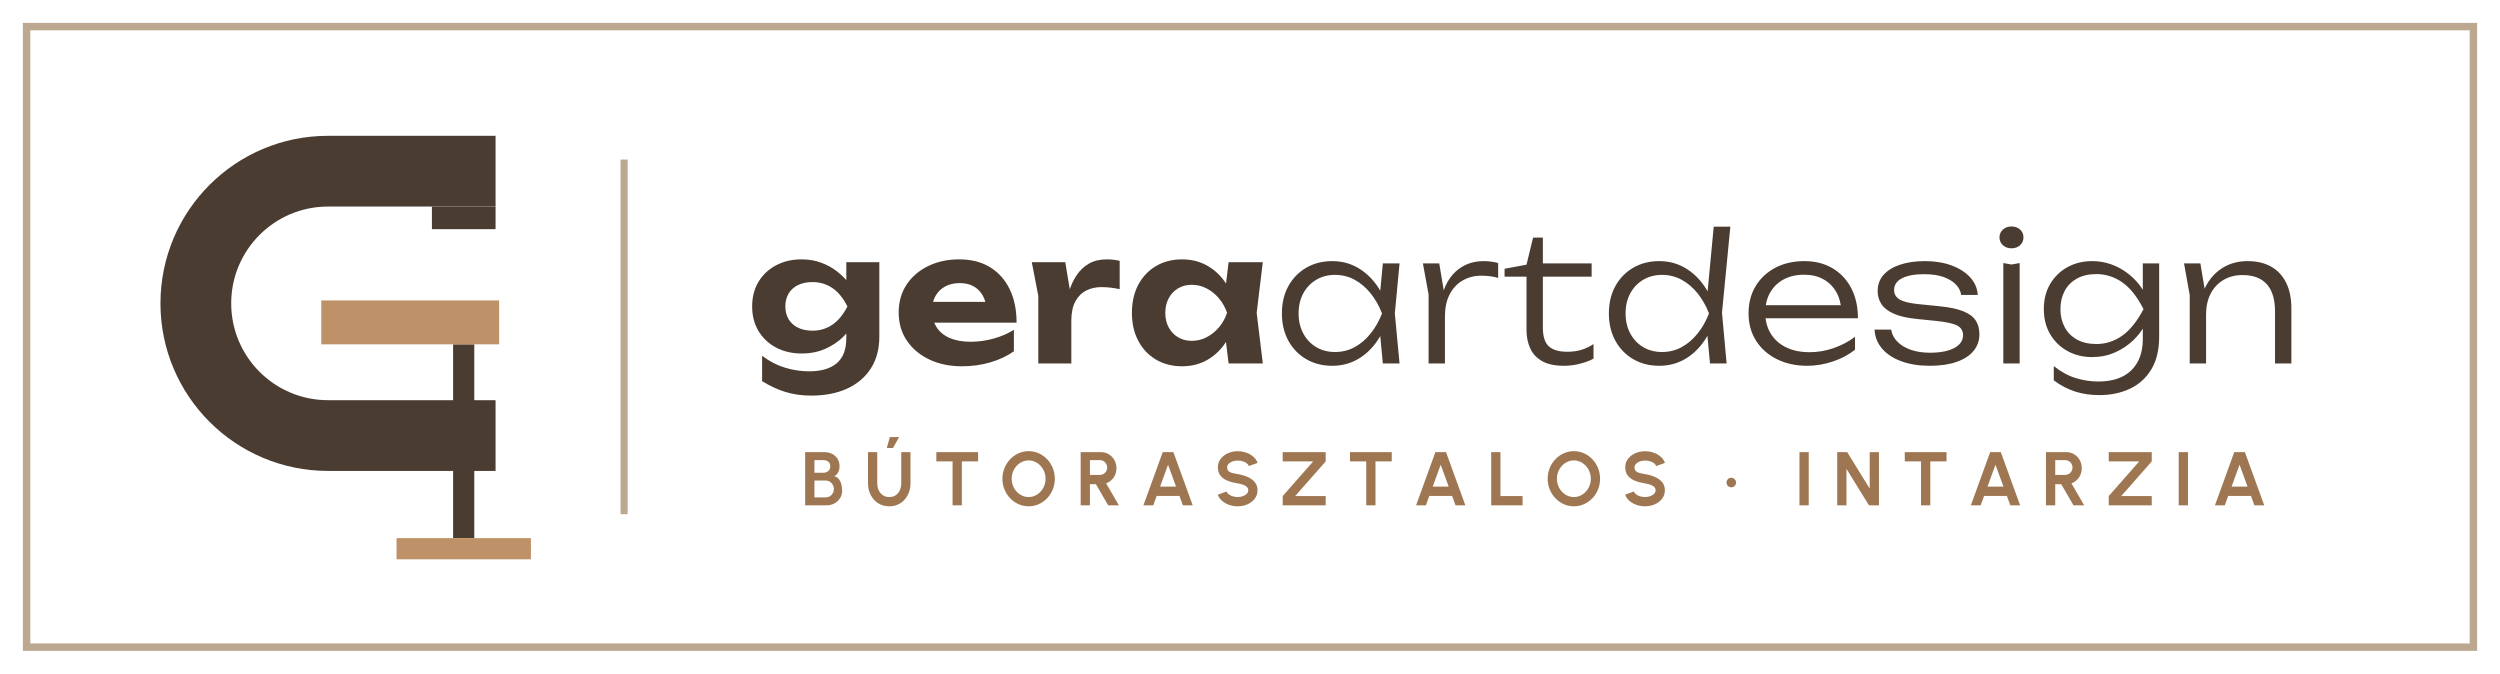
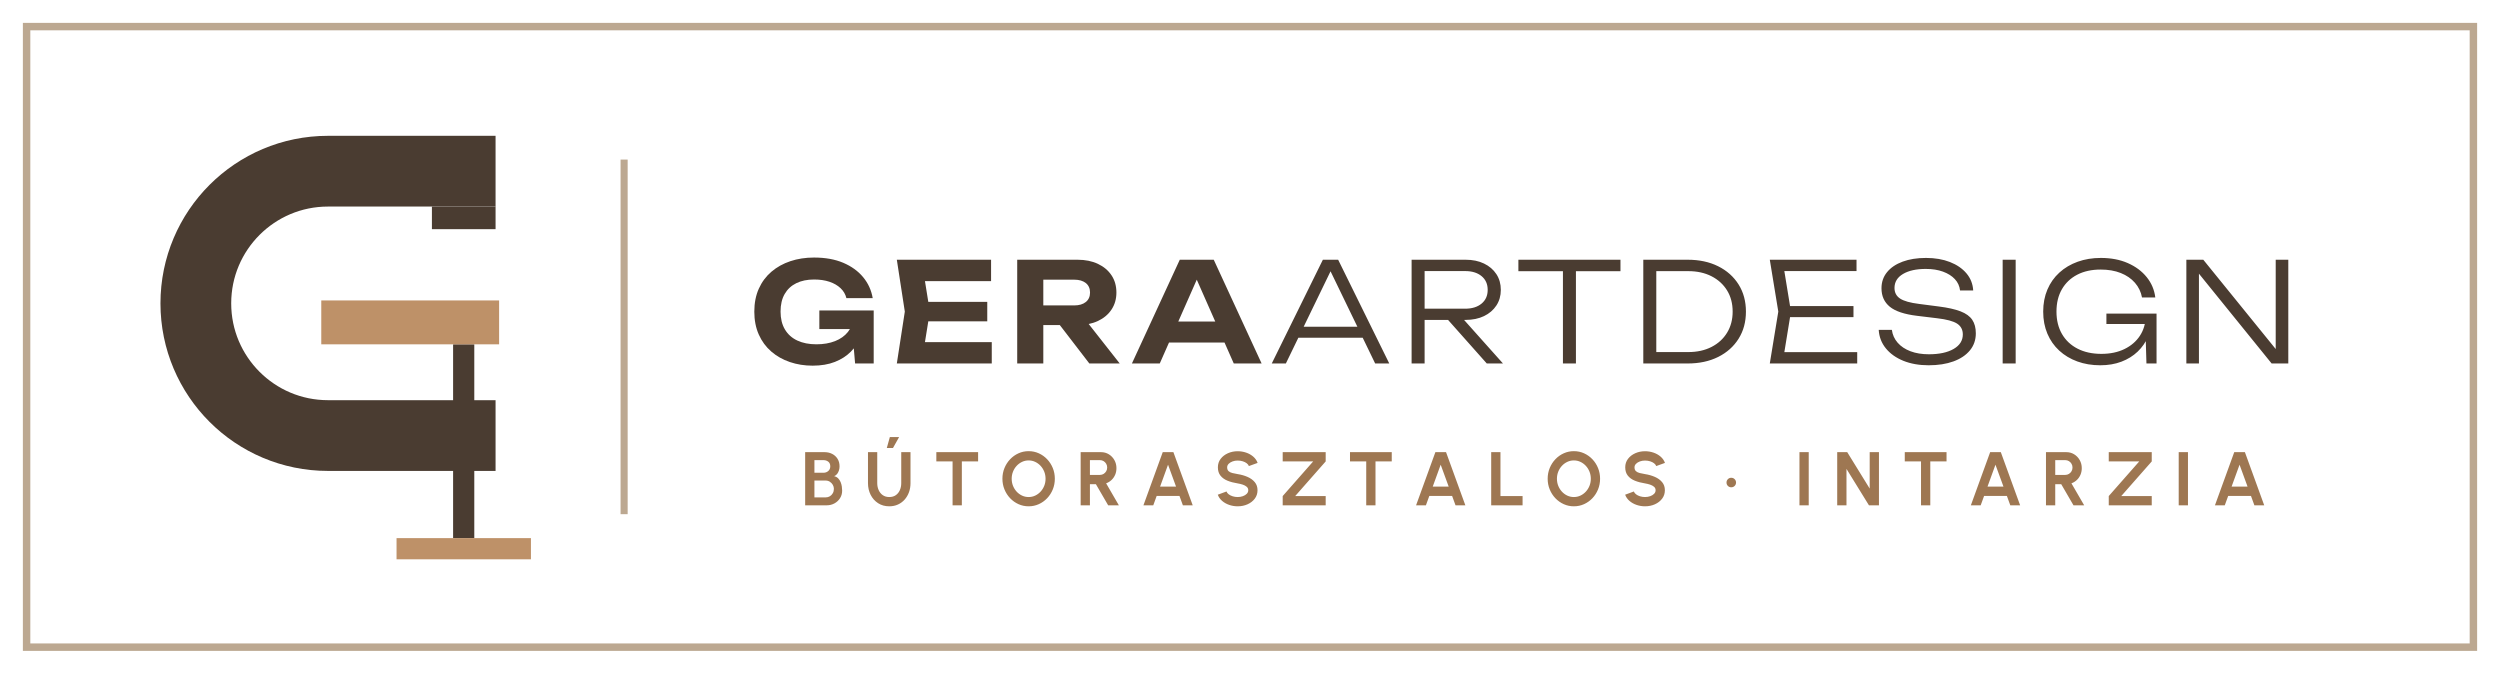
<svg xmlns="http://www.w3.org/2000/svg" viewBox="0 0 282 76" width="282" height="76">
  <rect x="3" y="3" width="276" height="70" fill="none" stroke="#BCA891" stroke-width="0.84" />
  <path d="M55.9 19.31H37A14.91 14.91 0 0 0 37 49.13H55.9" fill="none" stroke="#4A3C31" stroke-width="7.98" />
  <rect x="48.72" y="23.3" width="7.18" height="2.55" fill="#4A3C31" />
  <rect x="51.11" y="38.84" width="2.39" height="21.86" fill="#4A3C31" />
  <rect x="36.24" y="33.89" width="20.06" height="4.95" fill="#BE9168" />
  <rect x="44.73" y="60.7" width="15.16" height="2.39" fill="#BE9168" />
  <rect x="70" y="18" width=".8" height="40" fill="#BCA891" />
-   <path d="M95.463 38.142V36.182L95.59 35.731V33.077L95.463 32.667V29.573H99.188V37.955Q99.188 40.086 98.22 41.577Q97.253 43.069 95.532 43.846Q93.811 44.624 91.51 44.624Q89.932 44.624 88.6 44.214Q87.267 43.804 85.965 42.992V40.132Q87.197 41.067 88.55 41.476Q89.902 41.885 91.278 41.885Q93.31 41.885 94.387 40.97Q95.463 40.055 95.463 38.142ZM90.417 39.874Q88.817 39.874 87.556 39.212Q86.295 38.549 85.569 37.356Q84.843 36.162 84.843 34.565Q84.843 32.96 85.569 31.771Q86.295 30.581 87.556 29.919Q88.817 29.256 90.417 29.256Q91.615 29.256 92.617 29.626Q93.618 29.996 94.401 30.601Q95.183 31.206 95.721 31.917Q96.259 32.629 96.542 33.338Q96.824 34.047 96.824 34.603Q96.824 35.349 96.386 36.259Q95.947 37.168 95.118 37.99Q94.288 38.812 93.101 39.343Q91.914 39.874 90.417 39.874ZM91.66 37.301Q92.894 37.301 93.884 36.632Q94.874 35.964 95.59 34.565Q94.865 33.136 93.875 32.478Q92.885 31.819 91.66 31.819Q90.705 31.819 90.014 32.156Q89.323 32.494 88.955 33.113Q88.587 33.732 88.587 34.565Q88.587 35.378 88.951 35.998Q89.314 36.617 90.005 36.959Q90.696 37.301 91.66 37.301ZM108.505 41.317Q106.448 41.317 104.837 40.556Q103.226 39.795 102.299 38.43Q101.371 37.064 101.371 35.253Q101.371 33.462 102.257 32.115Q103.144 30.769 104.694 30.013Q106.244 29.256 108.211 29.256Q110.224 29.256 111.666 30.135Q113.109 31.014 113.889 32.616Q114.669 34.219 114.669 36.394H104.372V34.048H112.617L111.287 34.88Q111.218 33.947 110.828 33.289Q110.438 32.632 109.795 32.282Q109.152 31.932 108.268 31.932Q107.306 31.932 106.607 32.317Q105.909 32.701 105.522 33.384Q105.136 34.067 105.136 34.975Q105.136 36.103 105.644 36.903Q106.152 37.703 107.128 38.127Q108.104 38.55 109.502 38.55Q110.778 38.55 112.06 38.198Q113.342 37.846 114.366 37.203V39.629Q113.215 40.431 111.713 40.874Q110.211 41.317 108.505 41.317ZM116.385 29.573H120.163L120.845 33.675V41.0H117.12V33.373ZM126.3 29.421V32.617Q125.751 32.497 125.221 32.441Q124.69 32.385 124.247 32.385Q123.298 32.385 122.527 32.772Q121.755 33.158 121.3 33.998Q120.845 34.837 120.845 36.184L120.108 35.271Q120.242 34.05 120.564 32.962Q120.886 31.873 121.446 31.042Q122.005 30.21 122.84 29.733Q123.675 29.256 124.845 29.256Q125.201 29.256 125.577 29.297Q125.952 29.338 126.3 29.421ZM138.586 41.0 138.082 36.854 138.63 35.291 138.082 33.749 138.586 29.573H142.445L141.753 35.282L142.445 41.0ZM139.505 35.291Q139.205 37.102 138.364 38.459Q137.523 39.815 136.239 40.566Q134.955 41.317 133.344 41.317Q131.671 41.317 130.393 40.561Q129.115 39.804 128.397 38.443Q127.68 37.082 127.68 35.291Q127.68 33.48 128.397 32.124Q129.115 30.769 130.393 30.013Q131.671 29.256 133.344 29.256Q134.955 29.256 136.239 30.003Q137.523 30.749 138.374 32.1Q139.226 33.451 139.505 35.291ZM131.445 35.291Q131.445 36.217 131.826 36.927Q132.207 37.636 132.88 38.042Q133.553 38.447 134.426 38.447Q135.319 38.447 136.105 38.042Q136.892 37.636 137.496 36.927Q138.099 36.217 138.412 35.291Q138.099 34.365 137.496 33.651Q136.892 32.937 136.105 32.531Q135.319 32.126 134.426 32.126Q133.553 32.126 132.88 32.531Q132.207 32.937 131.826 33.651Q131.445 34.365 131.445 35.291Z" fill="#4A3C31" />
-   <path d="M155.984 41.0 155.583 36.74 156.084 35.357 155.583 33.984 155.984 29.714H157.868L157.337 35.357L157.868 41.0ZM156.695 35.357Q156.264 37.121 155.352 38.454Q154.44 39.787 153.147 40.524Q151.854 41.261 150.281 41.261Q148.627 41.261 147.344 40.514Q146.061 39.767 145.329 38.434Q144.598 37.101 144.598 35.357Q144.598 33.593 145.329 32.27Q146.061 30.947 147.344 30.2Q148.627 29.454 150.281 29.454Q151.854 29.454 153.147 30.195Q154.44 30.937 155.357 32.26Q156.274 33.583 156.695 35.357ZM146.482 35.357Q146.482 36.64 147.013 37.622Q147.544 38.605 148.472 39.156Q149.399 39.707 150.591 39.707Q151.794 39.707 152.806 39.156Q153.819 38.605 154.605 37.622Q155.392 36.64 155.893 35.357Q155.392 34.064 154.605 33.087Q153.819 32.11 152.806 31.559Q151.794 31.007 150.591 31.007Q149.399 31.007 148.472 31.559Q147.544 32.11 147.013 33.087Q146.482 34.064 146.482 35.357ZM160.504 29.714H162.348L162.99 33.573V41.0H161.145V33.222ZM168.993 29.674V31.348Q168.612 31.228 168.101 31.163Q167.59 31.097 167.119 31.097Q165.916 31.097 164.979 31.644Q164.042 32.19 163.516 33.217Q162.99 34.245 162.99 35.658L162.468 34.936Q162.508 33.754 162.854 32.751Q163.2 31.749 163.831 31.012Q164.463 30.276 165.35 29.865Q166.237 29.454 167.359 29.454Q167.79 29.454 168.241 29.514Q168.692 29.574 168.993 29.674ZM169.715 31.208V30.316L172.19 29.855L172.932 26.798H174.035V29.714H179.537V31.208H174.035V36.931Q174.035 38.454 174.706 39.066Q175.378 39.677 176.791 39.677Q177.703 39.677 178.4 39.456Q179.096 39.236 179.748 38.815V40.449Q179.267 40.739 178.334 41.0Q177.402 41.261 176.41 41.261Q174.877 41.261 173.949 40.734Q173.022 40.208 172.606 39.291Q172.19 38.374 172.19 37.221V31.208ZM192.887 41.0 192.487 36.69 193.018 35.367 192.517 33.944 193.308 25.565H195.183L194.241 35.277L194.762 41.0ZM193.579 35.357Q193.148 37.121 192.236 38.454Q191.324 39.787 190.031 40.524Q188.738 41.261 187.164 41.261Q185.511 41.261 184.228 40.514Q182.945 39.767 182.213 38.434Q181.482 37.101 181.482 35.357Q181.482 33.593 182.213 32.27Q182.945 30.947 184.228 30.2Q185.511 29.454 187.164 29.454Q188.738 29.454 190.031 30.195Q191.324 30.937 192.241 32.26Q193.158 33.583 193.579 35.357ZM183.366 35.357Q183.366 36.64 183.897 37.622Q184.428 38.605 185.355 39.156Q186.282 39.707 187.475 39.707Q188.678 39.707 189.69 39.156Q190.703 38.605 191.489 37.622Q192.276 36.64 192.777 35.357Q192.276 34.064 191.489 33.087Q190.703 32.11 189.69 31.559Q188.678 31.007 187.475 31.007Q186.282 31.007 185.355 31.559Q184.428 32.11 183.897 33.087Q183.366 34.064 183.366 35.357ZM203.872 41.261Q201.928 41.261 200.43 40.514Q198.931 39.767 198.084 38.434Q197.237 37.101 197.237 35.347Q197.237 33.593 198.039 32.27Q198.841 30.947 200.259 30.2Q201.677 29.454 203.532 29.454Q205.356 29.454 206.714 30.261Q208.072 31.067 208.824 32.516Q209.575 33.964 209.575 35.898H198.631V34.425H208.794L207.711 35.097Q207.651 33.834 207.115 32.912Q206.579 31.99 205.656 31.488Q204.734 30.987 203.502 30.987Q202.179 30.987 201.196 31.518Q200.214 32.05 199.668 33.007Q199.122 33.964 199.122 35.267Q199.122 36.63 199.738 37.632Q200.354 38.635 201.477 39.181Q202.6 39.727 204.123 39.727Q205.516 39.727 206.849 39.261Q208.182 38.795 209.245 37.993V39.446Q208.202 40.288 206.754 40.774Q205.306 41.261 203.872 41.261ZM223.277 37.703Q223.277 38.775 222.62 39.577Q221.964 40.379 220.711 40.82Q219.458 41.261 217.684 41.261Q215.85 41.261 214.462 40.749Q213.073 40.238 212.292 39.316Q211.51 38.394 211.45 37.181H213.324Q213.444 37.953 214.026 38.544Q214.607 39.136 215.554 39.462Q216.501 39.787 217.694 39.787Q219.448 39.787 220.44 39.256Q221.432 38.725 221.432 37.793Q221.432 37.081 220.786 36.73Q220.139 36.379 218.395 36.199L216.221 35.979Q214.597 35.818 213.625 35.387Q212.652 34.956 212.226 34.305Q211.8 33.653 211.8 32.841Q211.8 31.749 212.472 30.997Q213.144 30.246 214.346 29.85Q215.549 29.454 217.133 29.454Q218.816 29.454 220.134 29.94Q221.452 30.426 222.234 31.283Q223.016 32.14 223.096 33.272H221.222Q221.132 32.631 220.631 32.1Q220.129 31.569 219.237 31.248Q218.345 30.927 217.042 30.927Q215.429 30.927 214.542 31.388Q213.655 31.849 213.655 32.731Q213.655 33.373 214.236 33.754Q214.817 34.134 216.301 34.295L218.786 34.545Q220.49 34.716 221.472 35.117Q222.455 35.518 222.866 36.159Q223.277 36.8 223.277 37.703ZM225.973 29.674 226.895 29.835 227.817 29.674V41.0H225.973ZM226.892 28.01Q226.313 28.01 225.928 27.66Q225.542 27.309 225.542 26.778Q225.542 26.246 225.928 25.896Q226.313 25.545 226.892 25.545Q227.486 25.545 227.867 25.896Q228.248 26.246 228.248 26.778Q228.248 27.309 227.867 27.66Q227.486 28.01 226.892 28.01ZM241.708 38.264V36.229L241.799 35.928V34.064L241.708 33.663V29.714H243.553V37.993Q243.553 40.208 242.666 41.672Q241.779 43.135 240.25 43.851Q238.722 44.568 236.787 44.568Q235.314 44.568 234.061 44.162Q232.808 43.756 231.666 42.904V41.291Q232.878 42.263 234.151 42.649Q235.424 43.035 236.677 43.035Q239.133 43.035 240.421 41.762Q241.708 40.489 241.708 38.264ZM235.985 40.278Q234.452 40.278 233.219 39.602Q231.986 38.925 231.265 37.708Q230.543 36.49 230.543 34.866Q230.543 33.232 231.265 32.02Q231.986 30.807 233.219 30.13Q234.452 29.454 235.985 29.454Q237.118 29.454 238.105 29.805Q239.092 30.155 239.889 30.742Q240.686 31.328 241.252 32.045Q241.819 32.761 242.129 33.498Q242.44 34.235 242.44 34.876Q242.44 35.688 241.964 36.625Q241.488 37.562 240.621 38.394Q239.754 39.226 238.576 39.752Q237.399 40.278 235.985 40.278ZM236.477 38.805Q238.04 38.805 239.368 37.878Q240.696 36.951 241.789 34.866Q240.706 32.751 239.373 31.834Q238.04 30.917 236.477 30.917Q235.174 30.917 234.267 31.428Q233.359 31.939 232.888 32.826Q232.417 33.713 232.417 34.866Q232.417 35.999 232.888 36.891Q233.359 37.783 234.267 38.294Q235.174 38.805 236.477 38.805ZM246.359 29.714H248.203L248.845 33.553V41.0H247V33.282ZM253.515 29.454Q255.099 29.454 256.201 30.085Q257.304 30.717 257.885 31.909Q258.467 33.102 258.467 34.796V41.0H256.622V35.117Q256.622 33.092 255.695 32.06Q254.768 31.027 252.974 31.027Q251.731 31.027 250.799 31.584Q249.867 32.14 249.356 33.137Q248.845 34.134 248.845 35.457L248.103 34.936Q248.243 33.242 248.965 32.02Q249.687 30.797 250.859 30.125Q252.032 29.454 253.515 29.454Z" fill="#4A3C31" />
+   <path d="M97.532 35.928Q97.495 36.992 97.107 37.951Q96.719 38.911 95.987 39.655Q95.256 40.399 94.177 40.823Q93.097 41.247 91.668 41.247Q90.293 41.247 89.097 40.839Q87.901 40.432 86.998 39.651Q86.095 38.87 85.591 37.736Q85.086 36.602 85.086 35.149Q85.086 33.696 85.595 32.562Q86.104 31.428 87.021 30.647Q87.939 29.866 89.161 29.459Q90.384 29.051 91.826 29.051Q93.726 29.051 95.118 29.643Q96.51 30.236 97.361 31.264Q98.213 32.292 98.442 33.631H95.474Q95.316 32.979 94.817 32.508Q94.317 32.036 93.561 31.782Q92.805 31.528 91.832 31.528Q90.669 31.528 89.821 31.944Q88.973 32.36 88.51 33.164Q88.047 33.969 88.047 35.149Q88.047 36.336 88.54 37.163Q89.032 37.99 89.94 38.414Q90.849 38.837 92.086 38.837Q93.284 38.837 94.194 38.478Q95.105 38.119 95.645 37.446Q96.185 36.772 96.26 35.833ZM92.422 37.119V35.018H98.553V41.0H96.455L96.051 36.316L96.633 37.119ZM111.363 34.052V36.246H102.899V34.052ZM104.888 35.149 104.111 39.983 102.882 38.589H111.871V41.0H101.162L102.063 35.149L101.162 29.298H111.793V31.709H102.882L104.111 30.315ZM116.78 34.452H121.167Q122 34.452 122.478 34.068Q122.956 33.685 122.956 33Q122.956 32.306 122.478 31.927Q122 31.547 121.167 31.547H116.364L117.685 30.098V41.0H114.741V29.298H121.551Q122.86 29.298 123.845 29.764Q124.83 30.229 125.38 31.056Q125.931 31.882 125.931 33Q125.931 34.086 125.38 34.916Q124.83 35.746 123.845 36.208Q122.86 36.67 121.551 36.67H116.78ZM118.668 35.523H121.999L126.305 41.0H122.878ZM130.891 38.639V36.265H138.976V38.639ZM136.911 29.298 142.31 41.0H139.169L134.545 30.527H135.446L130.821 41.0H127.68L133.079 29.298Z" fill="#4A3C31" />
+   <path d="M145.904 38.098V36.857H154.143V38.098ZM150.944 29.298 156.709 41.0H155.118L149.696 29.797H150.476L145.046 41.0H143.455L149.22 29.298ZM160.251 34.821H165.267Q166.43 34.821 167.12 34.248Q167.811 33.674 167.811 32.699Q167.811 31.716 167.12 31.147Q166.43 30.577 165.267 30.577H160.04L160.696 29.805V41.0H159.229V29.298H165.322Q166.508 29.298 167.397 29.727Q168.287 30.156 168.79 30.921Q169.293 31.685 169.293 32.699Q169.293 33.698 168.79 34.462Q168.287 35.227 167.397 35.656Q166.508 36.085 165.322 36.085H160.251ZM162.841 35.523H164.643L169.535 41.0H167.709ZM176.299 30.008H177.765V41.0H176.299ZM171.274 29.298H182.789V30.593H171.274ZM190.372 29.298Q192.33 29.298 193.809 30.035Q195.287 30.772 196.114 32.091Q196.941 33.409 196.941 35.149Q196.941 36.889 196.114 38.207Q195.287 39.526 193.809 40.263Q192.33 41.0 190.372 41.0H185.364V29.298ZM186.83 40.61 185.902 39.713H190.443Q191.933 39.713 193.06 39.135Q194.187 38.558 194.815 37.528Q195.443 36.499 195.443 35.149Q195.443 33.784 194.815 32.762Q194.187 31.74 193.06 31.162Q191.933 30.585 190.443 30.585H185.902L186.83 29.688ZM209.072 34.525V35.773H201.091V34.525ZM202.02 35.149 201.123 40.649 200.35 39.721H209.494V41.0H199.633L200.592 35.149L199.633 29.298H209.416V30.577H200.35L201.123 29.657ZM211.92 37.209H213.402Q213.511 38.035 214.057 38.66Q214.604 39.284 215.505 39.623Q216.406 39.962 217.576 39.962Q219.331 39.962 220.369 39.362Q221.406 38.761 221.406 37.723Q221.406 36.928 220.763 36.506Q220.119 36.085 218.504 35.898L216.25 35.625Q214.104 35.367 213.168 34.599Q212.232 33.83 212.232 32.52Q212.232 31.467 212.86 30.698Q213.488 29.93 214.619 29.512Q215.75 29.095 217.256 29.095Q218.777 29.095 219.951 29.555Q221.126 30.016 221.82 30.839Q222.514 31.662 222.577 32.762H221.094Q221.009 32.021 220.505 31.482Q220.002 30.944 219.167 30.64Q218.333 30.335 217.225 30.335Q215.618 30.335 214.658 30.905Q213.699 31.474 213.699 32.481Q213.699 33.261 214.33 33.678Q214.962 34.096 216.476 34.283L218.699 34.572Q220.236 34.767 221.153 35.122Q222.07 35.477 222.471 36.077Q222.873 36.678 222.873 37.599Q222.873 38.706 222.21 39.518Q221.547 40.329 220.349 40.766Q219.152 41.203 217.552 41.203Q215.945 41.203 214.701 40.7Q213.457 40.196 212.723 39.295Q211.99 38.394 211.92 37.209ZM225.9 29.298H227.367V41.0H225.9ZM242.72 35.898Q242.712 37.013 242.299 37.977Q241.885 38.94 241.124 39.666Q240.364 40.391 239.299 40.797Q238.234 41.203 236.908 41.203Q235.504 41.203 234.326 40.774Q233.148 40.345 232.282 39.549Q231.416 38.753 230.944 37.638Q230.472 36.522 230.472 35.149Q230.472 33.776 230.948 32.66Q231.423 31.545 232.297 30.749Q233.171 29.953 234.361 29.524Q235.55 29.095 236.978 29.095Q238.694 29.095 240.017 29.676Q241.339 30.257 242.15 31.264Q242.962 32.27 243.118 33.557H241.62Q241.44 32.606 240.82 31.896Q240.2 31.186 239.221 30.796Q238.242 30.406 236.947 30.406Q235.433 30.406 234.318 30.983Q233.202 31.56 232.586 32.621Q231.97 33.682 231.97 35.149Q231.97 36.608 232.594 37.68Q233.218 38.753 234.357 39.334Q235.496 39.916 237.033 39.916Q238.53 39.916 239.646 39.37Q240.762 38.823 241.386 37.868Q242.01 36.912 242.033 35.679ZM237.602 36.545V35.375H243.258V41.0H242.119L241.971 36.038L242.384 36.545ZM257.426 40.267 256.7 40.313V29.298H258.12V41.0H256.24L247.323 29.984L248.04 29.938V41.0H246.621V29.298H248.532Z" fill="#4A3C31" />
  <path d="M90.822 57.0V51.003H93.007Q93.48 51.003 93.865 51.197Q94.249 51.392 94.475 51.753Q94.701 52.114 94.701 52.61Q94.701 52.828 94.636 53.05Q94.57 53.272 94.437 53.45Q94.304 53.627 94.094 53.712Q94.374 53.781 94.55 53.963Q94.726 54.144 94.824 54.385Q94.921 54.625 94.958 54.876Q94.995 55.128 94.995 55.344Q94.995 55.816 94.759 56.19Q94.524 56.565 94.127 56.782Q93.731 57.0 93.251 57.0ZM91.867 56.105H93.145Q93.399 56.105 93.607 55.98Q93.814 55.855 93.939 55.636Q94.063 55.418 94.063 55.14Q94.063 54.901 93.939 54.687Q93.814 54.473 93.607 54.34Q93.399 54.207 93.145 54.207H91.867ZM91.867 53.327H92.889Q93.204 53.327 93.43 53.129Q93.655 52.931 93.655 52.603Q93.655 52.256 93.43 52.079Q93.204 51.903 92.889 51.903H91.867ZM100.309 57.111Q99.589 57.111 99.049 56.76Q98.508 56.409 98.208 55.816Q97.908 55.222 97.908 54.498V51.003H98.953V54.498Q98.953 54.927 99.113 55.284Q99.272 55.64 99.576 55.853Q99.879 56.066 100.309 56.066Q100.747 56.066 101.048 55.854Q101.349 55.642 101.504 55.285Q101.66 54.928 101.66 54.498V51.003H102.705V54.498Q102.705 55.042 102.535 55.516Q102.364 55.989 102.047 56.349Q101.729 56.709 101.289 56.91Q100.849 57.111 100.309 57.111ZM100.033 50.531 100.375 49.298H101.421L100.73 50.531ZM110.33 51.003V52.048H108.496V57.0H107.451V52.048H105.619V51.003ZM116.029 57.111Q115.42 57.111 114.885 56.869Q114.349 56.627 113.942 56.199Q113.535 55.771 113.304 55.207Q113.073 54.644 113.073 54.001Q113.073 53.359 113.304 52.795Q113.535 52.232 113.942 51.804Q114.349 51.375 114.885 51.133Q115.42 50.891 116.029 50.891Q116.641 50.891 117.177 51.133Q117.712 51.375 118.119 51.804Q118.526 52.232 118.755 52.795Q118.985 53.359 118.985 54.001Q118.985 54.644 118.755 55.207Q118.526 55.771 118.119 56.199Q117.712 56.627 117.177 56.869Q116.641 57.111 116.029 57.111ZM116.029 56.066Q116.424 56.066 116.769 55.903Q117.115 55.74 117.378 55.456Q117.642 55.171 117.791 54.798Q117.939 54.425 117.939 54.001Q117.939 53.576 117.79 53.202Q117.64 52.828 117.377 52.545Q117.113 52.261 116.768 52.099Q116.422 51.936 116.029 51.936Q115.633 51.936 115.288 52.099Q114.943 52.262 114.679 52.547Q114.415 52.831 114.267 53.204Q114.118 53.578 114.118 54.001Q114.118 54.428 114.267 54.801Q114.417 55.174 114.68 55.459Q114.944 55.743 115.29 55.905Q115.635 56.066 116.029 56.066ZM121.898 57.0V51.003H124.197Q124.685 51.003 125.079 51.246Q125.473 51.489 125.704 51.899Q125.935 52.309 125.935 52.808Q125.935 53.213 125.789 53.554Q125.642 53.896 125.379 54.144Q125.116 54.392 124.771 54.52L126.208 57.0H125.002L123.616 54.614H122.943V57.0ZM122.943 53.569H124.079Q124.301 53.569 124.485 53.457Q124.669 53.345 124.78 53.157Q124.89 52.968 124.89 52.736Q124.89 52.503 124.78 52.315Q124.669 52.126 124.485 52.015Q124.301 51.903 124.079 51.903H122.943ZM131.157 51.003H132.359L134.538 57.0H133.429L133.043 55.938H130.474L130.088 57.0H128.979ZM130.857 54.892H132.659L131.755 52.419ZM139.611 57.111Q139.115 57.111 138.657 56.954Q138.2 56.798 137.858 56.504Q137.515 56.21 137.367 55.802L138.348 55.439Q138.409 55.613 138.593 55.755Q138.777 55.897 139.042 55.981Q139.307 56.066 139.611 56.066Q139.922 56.066 140.194 55.969Q140.466 55.873 140.635 55.7Q140.803 55.528 140.803 55.297Q140.803 55.061 140.628 54.908Q140.452 54.755 140.178 54.665Q139.904 54.575 139.611 54.528Q138.974 54.43 138.468 54.225Q137.962 54.019 137.67 53.654Q137.377 53.288 137.377 52.714Q137.377 52.167 137.688 51.76Q137.999 51.352 138.509 51.125Q139.019 50.899 139.611 50.899Q140.103 50.899 140.561 51.054Q141.019 51.209 141.364 51.505Q141.709 51.8 141.859 52.216L140.874 52.572Q140.813 52.397 140.63 52.257Q140.446 52.116 140.181 52.034Q139.917 51.951 139.611 51.951Q139.307 51.947 139.036 52.046Q138.765 52.144 138.594 52.317Q138.423 52.489 138.423 52.714Q138.423 52.999 138.583 53.145Q138.743 53.292 139.012 53.358Q139.281 53.425 139.611 53.479Q140.213 53.572 140.723 53.795Q141.232 54.018 141.54 54.389Q141.848 54.76 141.848 55.297Q141.848 55.841 141.539 56.25Q141.229 56.658 140.721 56.885Q140.212 57.111 139.611 57.111ZM144.688 57.0V55.955L148.126 52.048H144.688V51.003H149.537V52.048L146.099 55.955H149.537V57.0ZM156.99 51.003V52.048H155.156V57.0H154.111V52.048H152.279V51.003ZM161.911 51.003H163.113L165.292 57.0H164.183L163.797 55.938H161.228L160.842 57.0H159.733ZM161.611 54.892H163.413L162.509 52.419ZM168.207 57.0V51.003H169.252V55.955H171.747V57.0ZM177.533 57.111Q176.924 57.111 176.389 56.869Q175.853 56.627 175.446 56.199Q175.039 55.771 174.808 55.207Q174.577 54.644 174.577 54.001Q174.577 53.359 174.808 52.795Q175.039 52.232 175.446 51.804Q175.853 51.375 176.389 51.133Q176.924 50.891 177.533 50.891Q178.145 50.891 178.681 51.133Q179.216 51.375 179.623 51.804Q180.03 52.232 180.259 52.795Q180.489 53.359 180.489 54.001Q180.489 54.644 180.259 55.207Q180.03 55.771 179.623 56.199Q179.216 56.627 178.681 56.869Q178.145 57.111 177.533 57.111ZM177.533 56.066Q177.928 56.066 178.273 55.903Q178.619 55.74 178.882 55.456Q179.146 55.171 179.295 54.798Q179.443 54.425 179.443 54.001Q179.443 53.576 179.294 53.202Q179.144 52.828 178.881 52.545Q178.617 52.261 178.272 52.099Q177.926 51.936 177.533 51.936Q177.137 51.936 176.792 52.099Q176.446 52.262 176.183 52.547Q175.919 52.831 175.771 53.204Q175.622 53.578 175.622 54.001Q175.622 54.428 175.771 54.801Q175.921 55.174 176.184 55.459Q176.448 55.743 176.793 55.905Q177.139 56.066 177.533 56.066ZM185.56 57.111Q185.064 57.111 184.607 56.954Q184.149 56.798 183.807 56.504Q183.464 56.21 183.316 55.802L184.298 55.439Q184.358 55.613 184.542 55.755Q184.726 55.897 184.991 55.981Q185.257 56.066 185.56 56.066Q185.871 56.066 186.144 55.969Q186.416 55.873 186.584 55.7Q186.752 55.528 186.752 55.297Q186.752 55.061 186.577 54.908Q186.401 54.755 186.127 54.665Q185.853 54.575 185.56 54.528Q184.923 54.43 184.417 54.225Q183.911 54.019 183.619 53.654Q183.326 53.288 183.326 52.714Q183.326 52.167 183.637 51.76Q183.948 51.352 184.458 51.125Q184.968 50.899 185.56 50.899Q186.052 50.899 186.511 51.054Q186.969 51.209 187.313 51.505Q187.658 51.8 187.808 52.216L186.823 52.572Q186.763 52.397 186.579 52.257Q186.395 52.116 186.13 52.034Q185.866 51.951 185.56 51.951Q185.257 51.947 184.985 52.046Q184.714 52.144 184.543 52.317Q184.372 52.489 184.372 52.714Q184.372 52.999 184.532 53.145Q184.692 53.292 184.961 53.358Q185.231 53.425 185.56 53.479Q186.162 53.572 186.672 53.795Q187.181 54.018 187.489 54.389Q187.798 54.76 187.798 55.297Q187.798 55.841 187.488 56.25Q187.178 56.658 186.67 56.885Q186.161 57.111 185.56 57.111ZM195.286 54.967Q195.061 54.967 194.905 54.811Q194.75 54.655 194.75 54.428Q194.75 54.208 194.905 54.05Q195.061 53.892 195.286 53.892Q195.509 53.892 195.667 54.05Q195.825 54.208 195.825 54.428Q195.825 54.655 195.667 54.811Q195.509 54.967 195.286 54.967ZM202.979 57.0V51.003H204.024V57.0ZM207.237 57.0V51.003H208.367L210.901 55.111V51.003H211.946V57.0H210.818L208.283 52.891V57.0ZM219.569 51.003V52.048H217.736V57.0H216.69V52.048H214.858V51.003ZM224.49 51.003H225.692L227.871 57.0H226.762L226.376 55.938H223.807L223.421 57.0H222.312ZM224.19 54.892H225.992L225.088 52.419ZM230.786 57.0V51.003H233.085Q233.573 51.003 233.967 51.246Q234.361 51.489 234.592 51.899Q234.824 52.309 234.824 52.808Q234.824 53.213 234.677 53.554Q234.531 53.896 234.267 54.144Q234.004 54.392 233.659 54.52L235.096 57.0H233.89L232.505 54.614H231.831V57.0ZM231.831 53.569H232.967Q233.189 53.569 233.373 53.457Q233.558 53.345 233.668 53.157Q233.778 52.968 233.778 52.736Q233.778 52.503 233.668 52.315Q233.558 52.126 233.373 52.015Q233.189 51.903 232.967 51.903H231.831ZM237.867 57.0V55.955L241.306 52.048H237.867V51.003H242.717V52.048L239.278 55.955H242.717V57.0ZM245.758 57.0V51.003H246.803V57.0ZM252.023 51.003H253.225L255.404 57.0H254.295L253.909 55.938H251.34L250.954 57.0H249.845ZM251.723 54.892H253.525L252.621 52.419Z" fill="#9E7752" />
</svg>
